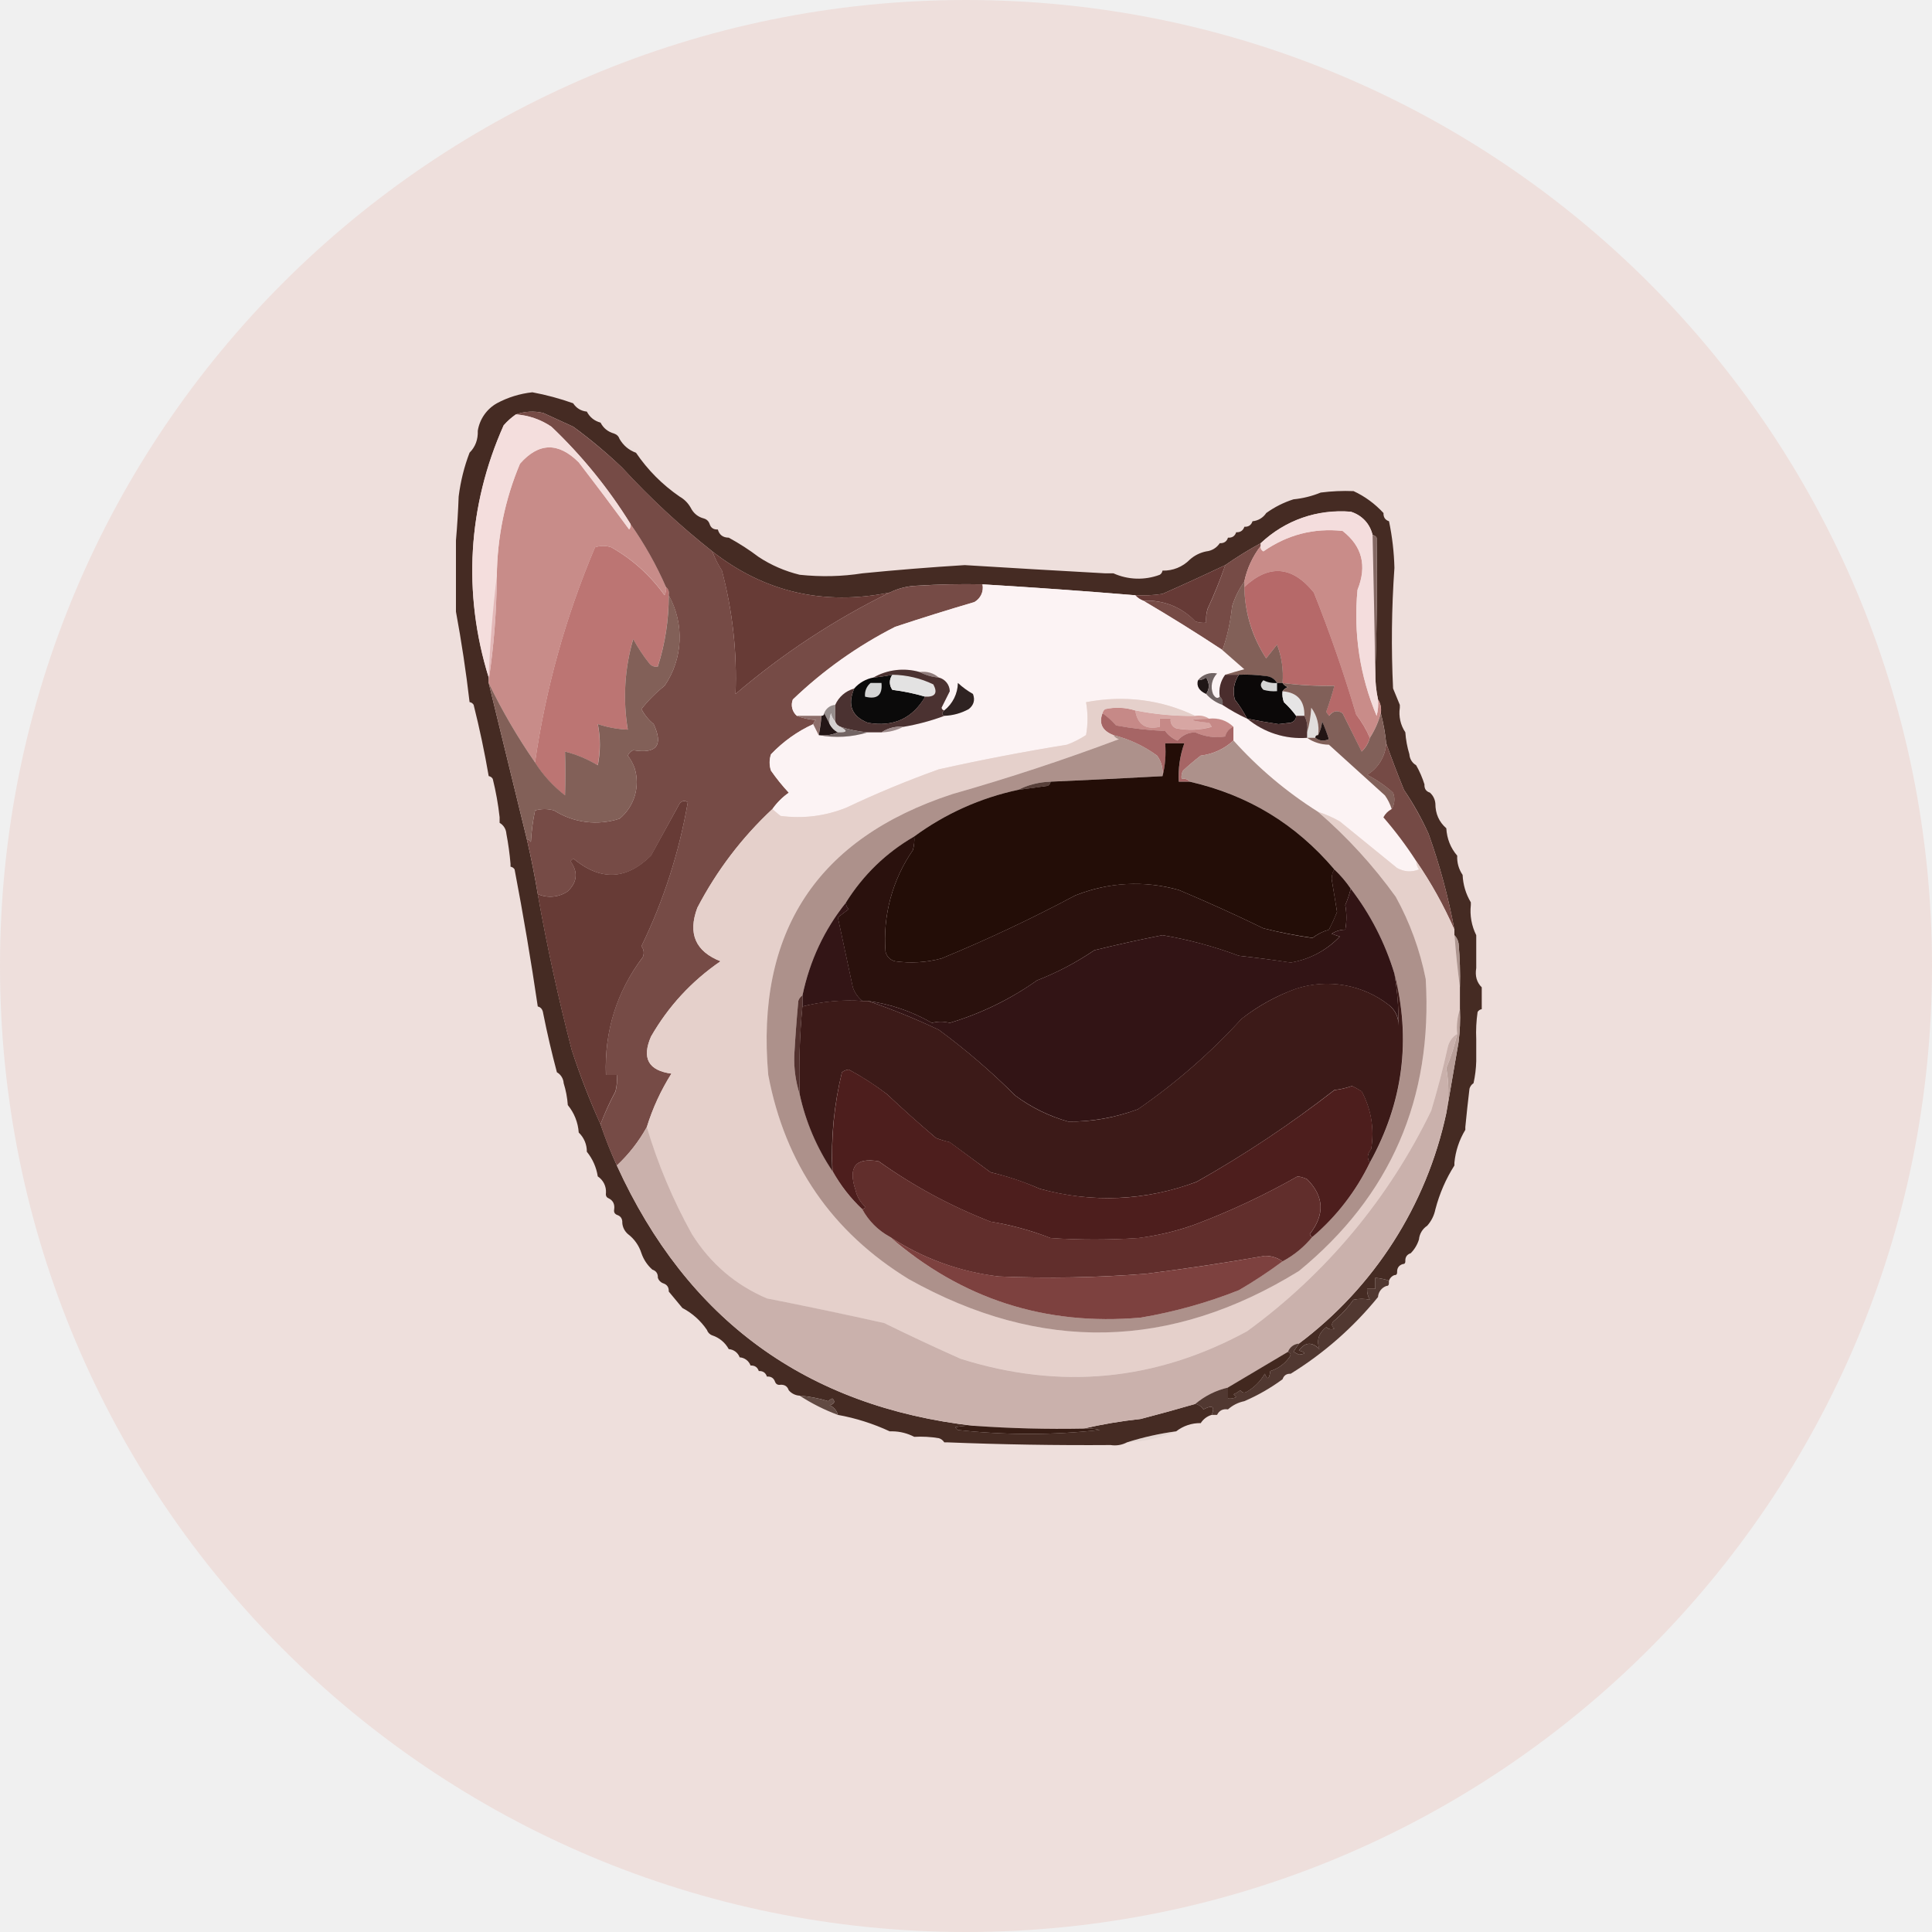
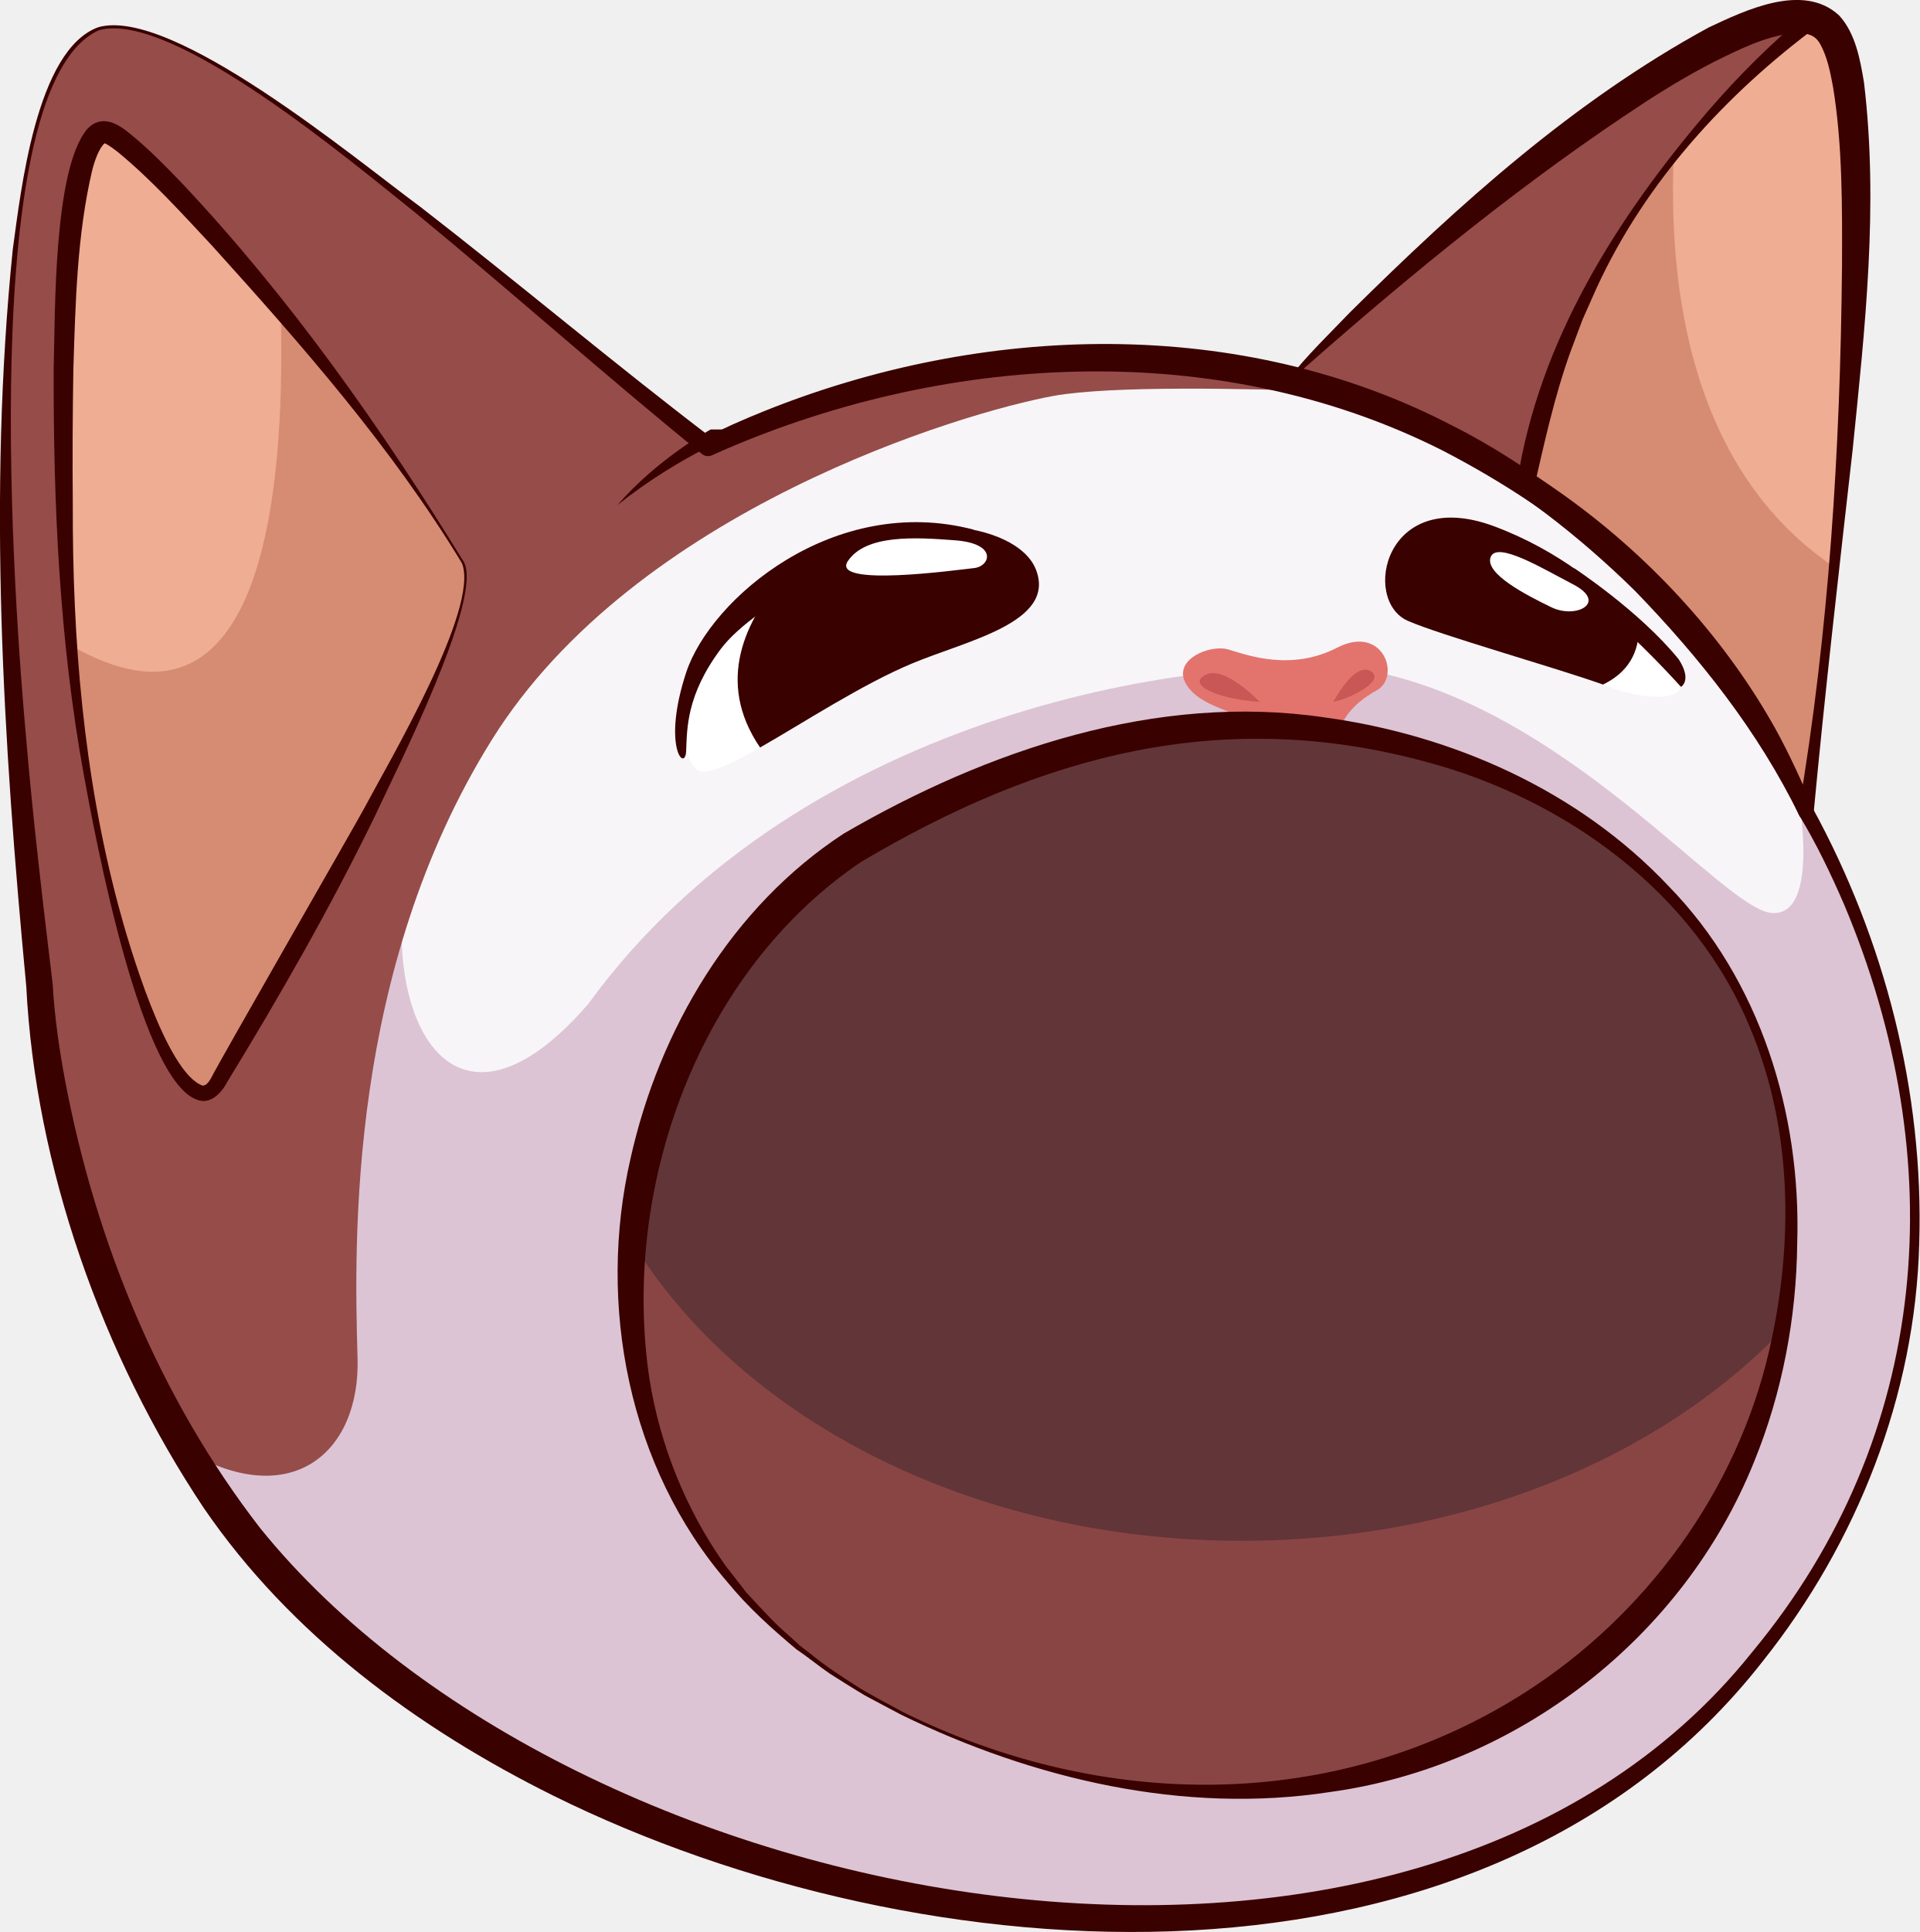
- <svg xmlns="http://www.w3.org/2000/svg" fill="none" viewBox="0 0 20 20">
-   <circle cx="10" cy="10" r="10" fill="#EEDFDC" />
-   <path fill="#BAB1AE" fill-rule="evenodd" d="M6.414 4.545q.11.039.17.142a.3.3 0 0 1-.17-.142" clip-rule="evenodd" opacity=".027" />
-   <path fill="#452B23" fill-rule="evenodd" d="M5.934 4.176q.05.075.141.085.045.087.142.114.044.086.14.113.043.015.057.057.06.102.17.142.183.269.452.454a.3.3 0 0 1 .113.113q.045.09.14.114.043.014.057.057.02.06.085.056.023.084.113.085.165.09.31.2.193.127.424.184.333.035.65-.015a29 29 0 0 1 1.059-.085q.728.045 1.454.085h.085a.63.63 0 0 0 .48.015.06.06 0 0 0 .028-.043.38.38 0 0 0 .283-.114.36.36 0 0 1 .17-.085.19.19 0 0 0 .14-.085q.066.003.085-.057.065.004.085-.056.064.003.085-.057.064.003.084-.057a.19.19 0 0 0 .142-.085 1 1 0 0 1 .282-.142 1 1 0 0 0 .282-.07q.17-.022.34-.015.175.081.31.227-.003.065.057.085.05.239.056.483-.044.624-.014 1.248l.07.17v.029a.36.36 0 0 0 .057.255q.008.116.042.227a.14.14 0 0 0 .07.114 1 1 0 0 1 .086.198q-.004.066.056.085a.17.17 0 0 1 .057.114q0 .157.113.255.01.164.113.284a.32.32 0 0 0 .056.199.6.6 0 0 0 .085.284v.028a.56.56 0 0 0 .056.312v.34q-.021.123.057.2v.226a.06.06 0 0 0-.043.029 1.5 1.5 0 0 0-.014.283v.227a1.2 1.2 0 0 1-.028.227.1.1 0 0 0-.042.057q-.024.2-.043.397v.029a.8.8 0 0 0-.113.34v.029q-.132.207-.197.454a.36.36 0 0 1-.085.17.19.19 0 0 0-.085.142.35.35 0 0 1-.085.142q-.06.02-.056.085 0 .028-.028.028-.06.02-.057.085 0 .03-.028.029a.09.09 0 0 0-.056.057.6.6 0 0 0-.142-.029v.114h-.085a.2.2 0 0 0 .029.113.4.4 0 0 0-.17 0q-.09.127-.211.227-.027.04.014.071-.045.021-.085-.014-.118.092-.07.227-.116-.117-.213.014.11.033 0 .043l-.056-.029.056-.085a4.04 4.04 0 0 0 1.526-2.384l.127-.737a2 2 0 0 0 .014-.34v-.228a4 4 0 0 0-.014-.454.16.16 0 0 0-.043-.085v-.057a6.4 6.4 0 0 0-.268-.993 3 3 0 0 0-.254-.454 11 11 0 0 1-.184-.482 2 2 0 0 0-.056-.312.2.2 0 0 0-.029-.142 1.3 1.3 0 0 1-.028-.284q.025-.696.014-1.39a.06.06 0 0 0-.042-.029.33.33 0 0 0-.226-.241 1.2 1.2 0 0 0-.932.326 4 4 0 0 0-.367.227q-.322.153-.65.298a1.4 1.4 0 0 1-.282.014 67 67 0 0 0-1.582-.113q-.34-.007-.677.014a.7.7 0 0 0-.283.071q-1.026.207-1.836-.426a8 8 0 0 1-.932-.865 5 5 0 0 0-.508-.426l-.31-.142a.5.5 0 0 0-.283.015.7.7 0 0 0-.127.113 3.66 3.66 0 0 0-.155 2.61v.057l.395 1.618q.066.284.113.567.144.813.353 1.618.128.393.297.766.075.221.169.426 1.093 2.4 3.7 2.696a.7.7 0 0 0-.198.014l.028.028q.735.082 1.469 0a.5.5 0 0 0-.17-.014q.288-.067.594-.1.285-.074.564-.156a.13.13 0 0 1 .085.057q.14-.073.085.057a.2.2 0 0 0-.113.085.4.4 0 0 0-.254.085 3 3 0 0 0-.509.114.27.27 0 0 1-.17.028q-.847.006-1.694-.028h-.028a.1.1 0 0 0-.056-.043q-.127-.021-.255-.014a.5.5 0 0 0-.226-.057H9.21a2.2 2.2 0 0 0-.536-.17.15.15 0 0 0-.085-.1q.076-.022.028-.07a.1.1 0 0 0-.042.028 1.4 1.4 0 0 0-.297-.057.16.16 0 0 1-.113-.056q-.02-.06-.084-.057-.042.007-.057-.029-.02-.06-.085-.056-.02-.06-.084-.057-.02-.06-.085-.057a.13.13 0 0 0-.113-.085.13.13 0 0 0-.113-.085.3.3 0 0 0-.17-.142.09.09 0 0 1-.056-.057.7.7 0 0 0-.254-.227l-.141-.17q.003-.065-.057-.085a.09.09 0 0 1-.056-.057q.003-.065-.057-.085a.4.4 0 0 1-.113-.17.4.4 0 0 0-.141-.199.17.17 0 0 1-.057-.113q.004-.066-.056-.085-.036-.016-.028-.057.011-.08-.057-.114-.035-.014-.028-.057a.19.19 0 0 0-.085-.17.53.53 0 0 0-.113-.255.27.27 0 0 0-.084-.199.5.5 0 0 0-.113-.284 1 1 0 0 0-.043-.227.14.14 0 0 0-.07-.113q-.08-.3-.142-.61-.008-.06-.056-.071-.105-.713-.24-1.419a.06.06 0 0 0-.042-.028v-.029a3 3 0 0 0-.043-.312.14.14 0 0 0-.07-.113V8.46a3 3 0 0 0-.071-.397.06.06 0 0 0-.042-.029 10 10 0 0 0-.156-.738.06.06 0 0 0-.042-.028 14 14 0 0 0-.141-.936v-.738q.02-.227.028-.454.03-.238.113-.454.09-.09.085-.227a.4.4 0 0 1 .197-.284 1 1 0 0 1 .368-.114q.215.04.423.114" clip-rule="evenodd" />
-   <path fill="#673B36" fill-rule="evenodd" d="M7.374 5.708q.81.633 1.836.426a7.6 7.6 0 0 0-1.596 1.05 4.3 4.3 0 0 0-.141-1.277 1 1 0 0 1-.099-.199" clip-rule="evenodd" />
-   <path fill="#764B46" fill-rule="evenodd" d="M13.051 5.623v.029a.9.9 0 0 0-.17.369.9.9 0 0 0-.126.255q-.025.243-.1.454-.402-.267-.818-.51a.68.68 0 0 1 .537.212.24.24 0 0 0 .112.014.4.4 0 0 1 .015-.142q.104-.223.183-.454a4 4 0 0 1 .367-.227" clip-rule="evenodd" />
-   <path fill="#BC7573" fill-rule="evenodd" d="M6.894 6.077q.038.03.028.085.002.381-.113.738a.09.09 0 0 1-.085-.028 2 2 0 0 1-.17-.256q-.132.461-.056.937a1.1 1.1 0 0 1-.31-.057q.04.205 0 .426a1.3 1.3 0 0 0-.34-.142q.009.232 0 .454a1.3 1.3 0 0 1-.31-.34 9 9 0 0 1 .621-2.228.26.26 0 0 1 .17 0q.328.187.55.496a.14.14 0 0 0 .015-.085" clip-rule="evenodd" />
-   <path fill="#C98C89" fill-rule="evenodd" d="M14.265 7.24q.04.061.028.143a.9.9 0 0 1-.113.255 1 1 0 0 0-.141-.241 15 15 0 0 0-.438-1.263q-.336-.415-.72-.057v-.056a.9.9 0 0 1 .17-.37q-.006.038.028.057.371-.26.819-.212.305.237.155.61-.065.678.198 1.305a.5.5 0 0 0 .014-.17" clip-rule="evenodd" />
-   <path fill="#BCB4B1" fill-rule="evenodd" d="M7.346 5.425q.064-.003.084.056-.064.003-.084-.056" clip-rule="evenodd" opacity=".039" />
-   <path fill="#B5AAA7" fill-rule="evenodd" d="M7.147 5.254q.096.026.142.114a.21.21 0 0 1-.142-.114" clip-rule="evenodd" opacity=".039" />
-   <path fill="#C88C89" fill-rule="evenodd" d="M6.527 5.425q.216.304.367.652a.14.14 0 0 1-.014.085 1.7 1.7 0 0 0-.55-.496.26.26 0 0 0-.17 0 9 9 0 0 0-.621 2.227 6 6 0 0 1-.48-.823v-.028q.079-.523.084-1.078.007-.61.24-1.164.291-.33.608-.014.265.345.522.695a.07.07 0 0 0 .014-.056" clip-rule="evenodd" />
-   <path fill="#764B46" fill-rule="evenodd" d="M5.34 4.29a.5.5 0 0 1 .283-.015l.31.142q.268.197.51.426.435.473.931.865.039.104.1.199.165.627.14 1.277a7.6 7.6 0 0 1 1.596-1.05.7.7 0 0 1 .282-.07q.339-.022.678-.015a.17.17 0 0 1-.085.184 26 26 0 0 0-.819.256q-.583.297-1.059.752a.15.15 0 0 0 .043.17.7.7 0 0 0 .197.043.06.06 0 0 0-.028.042q-.246.113-.438.312a.26.26 0 0 0 0 .17q.084.12.184.228a.7.7 0 0 0-.17.17 3.8 3.8 0 0 0-.776 1.021q-.15.4.24.554-.45.309-.72.78-.145.336.212.383-.165.261-.255.553-.125.225-.31.398a4 4 0 0 1-.17-.426 3 3 0 0 1 .156-.34.5.5 0 0 0 .014-.17h-.113q-.026-.683.381-1.22a.11.11 0 0 0-.014-.114q.345-.71.48-1.49-.048-.032-.085.014l-.296.54q-.384.379-.805.028l-.028.028q.12.168-.029.312a.32.32 0 0 1-.31.028 9 9 0 0 0-.113-.567.06.06 0 0 1 .042.028q.009-.167.043-.326a.35.35 0 0 1 .197 0 .8.8 0 0 0 .678.085.49.49 0 0 0 .155-.525.5.5 0 0 0-.07-.128.1.1 0 0 1 .056-.056q.364.06.212-.27a.5.5 0 0 1-.127-.156q.105-.134.24-.241a.89.89 0 0 0 .042-.937q.01-.055-.028-.085a3.7 3.7 0 0 0-.367-.652 5 5 0 0 0-.819-1.008.75.75 0 0 0-.367-.127" clip-rule="evenodd" />
-   <path fill="#F4DEDD" fill-rule="evenodd" d="M5.341 4.29q.2.015.367.127.475.454.82 1.008a.07.07 0 0 1-.015.056q-.256-.351-.522-.695-.317-.316-.608.014-.233.554-.24 1.164-.063.522-.084 1.05-.405-1.336.155-2.611a.7.7 0 0 1 .127-.114" clip-rule="evenodd" />
-   <path fill="#663A36" fill-rule="evenodd" d="M12.684 5.85a5 5 0 0 1-.184.454.4.4 0 0 0-.014.142.24.24 0 0 1-.113-.014.68.68 0 0 0-.536-.213.2.2 0 0 1-.085-.057q.143.007.282-.014.328-.145.65-.298" clip-rule="evenodd" />
-   <path fill="#B66969" fill-rule="evenodd" d="M14.18 7.638a.3.3 0 0 1-.085.142l-.197-.397q-.08-.05-.142.028l-.028-.043q.05-.134.085-.27a3.5 3.5 0 0 1-.537-.028.9.9 0 0 0-.056-.397l-.113.142a1.4 1.4 0 0 1-.226-.738q.384-.358.72.057.249.625.438 1.263.088.114.141.241" clip-rule="evenodd" />
-   <path fill="#F4DDDD" fill-rule="evenodd" d="M14.209 5.538q.016.716.028 1.419-.002.144.028.284a.5.5 0 0 1-.014.17 2.7 2.7 0 0 1-.198-1.305q.15-.373-.155-.61-.446-.047-.82.212-.033-.02-.027-.056v-.029q.394-.361.932-.326.18.06.226.241" clip-rule="evenodd" />
-   <path fill="#FCF3F4" fill-rule="evenodd" d="M10.17 6.049q.793.048 1.582.113a.2.2 0 0 0 .085.057q.416.245.819.51.11.1.226.2-.105.027-.198.056a.3.3 0 0 0-.056.227q-.036.035-.07-.028a.2.2 0 0 1 .042-.213.2.2 0 0 0-.198.071q-.026.093.085.142.068.077.169.113.121.083.254.142.27.22.621.199.099.066.226.07l.58.526q.046.067.07.142a.2.2 0 0 0-.085.085q.187.216.34.454 0 .045.027.085a.25.25 0 0 1-.226-.014l-.593-.483a1.2 1.2 0 0 0-.226-.099 4.1 4.1 0 0 1-.875-.738v-.142a.3.3 0 0 0-.254-.085.2.2 0 0 0-.142-.028 1.8 1.8 0 0 0-1.13-.142q.03.173 0 .34a1 1 0 0 1-.197.1q-.667.107-1.327.255-.49.176-.96.398a1.33 1.33 0 0 1-.678.085l-.085-.071a.7.7 0 0 1 .17-.17 2 2 0 0 1-.184-.228.26.26 0 0 1 0-.17q.19-.2.438-.312l.056.114q.255.048.508-.029h.142a.5.5 0 0 0 .226-.057 2.3 2.3 0 0 0 .423-.113.56.56 0 0 0 .254-.071q.078-.063.043-.156a1 1 0 0 1-.156-.114.37.37 0 0 1-.14.284q-.024-.003-.029-.028l.085-.17a.15.15 0 0 0-.113-.142.24.24 0 0 0-.198-.057.62.62 0 0 0-.48.057.35.35 0 0 0-.198.113.3.3 0 0 0-.197.17.13.13 0 0 0-.113.086q0 .027-.029.028H8.25a.15.15 0 0 1-.042-.17q.476-.456 1.059-.752.405-.135.819-.256a.17.17 0 0 0 .085-.184" clip-rule="evenodd" />
-   <path fill="#826058" fill-rule="evenodd" d="M12.881 6.02v.057q.009.404.226.738l.113-.142q.073.192.057.397h-.057a.14.14 0 0 0-.113-.07 1.4 1.4 0 0 0-.282-.015h-.141q.093-.029.197-.057l-.226-.198q.073-.21.1-.454a.9.9 0 0 1 .126-.256" clip-rule="evenodd" />
-   <path fill="#E3B8B8" fill-rule="evenodd" d="M5.143 5.964q-.004.555-.084 1.078v-.028q.02-.528.084-1.05" clip-rule="evenodd" />
-   <path fill="#846863" fill-rule="evenodd" d="M14.209 5.538a.06.06 0 0 1 .042.028q.011.696-.014 1.39-.012-.702-.028-1.418" clip-rule="evenodd" />
-   <path fill="#8F7C7C" fill-rule="evenodd" d="M9.52 6.957q.116-.014.198.057a.5.5 0 0 1-.197-.057" clip-rule="evenodd" />
-   <path fill="#0B0A0A" fill-rule="evenodd" d="M9.238 6.985a.13.13 0 0 0 0 .156q.178.023.34.071-.199.34-.594.27-.25-.098-.141-.355a.35.35 0 0 1 .198-.113 2 2 0 0 0 .197-.029" clip-rule="evenodd" />
-   <path fill="#E3E2E2" fill-rule="evenodd" d="M9.238 6.985q.224.004.424.1.07.134-.085.127a2 2 0 0 0-.339-.07.13.13 0 0 1 0-.157" clip-rule="evenodd" />
-   <path fill="#0B0808" fill-rule="evenodd" d="M12.825 6.985q.142-.006.283.014a.14.14 0 0 1 .112.071h.057q.018.03.056.043a.1.1 0 0 0-.056.043.24.24 0 0 0 .014.113q.072.066.127.142-.002.053-.056.07l-.127.015a6 6 0 0 1-.325-.057 1.3 1.3 0 0 0-.127-.198.31.31 0 0 1 .042-.256" clip-rule="evenodd" />
-   <path fill="#D4D4D4" fill-rule="evenodd" d="M9.012 7.07h.113q.018.189-.17.142a.16.16 0 0 1 .057-.142" clip-rule="evenodd" />
-   <path fill="#1F1616" fill-rule="evenodd" d="M12.486 7.184q-.11-.05-.085-.142a.16.16 0 0 0 .085-.028q.054.09 0 .17" clip-rule="evenodd" />
-   <path fill="#D4D4D4" fill-rule="evenodd" d="M13.22 7.07v.085a.4.4 0 0 1-.141-.014q-.053-.05 0-.099a.26.26 0 0 0 .141.028" clip-rule="evenodd" />
-   <path fill="#E6E5E5" fill-rule="evenodd" d="M13.277 7.156q.23.018.226.255h-.085a1 1 0 0 0-.127-.142.24.24 0 0 1-.014-.113" clip-rule="evenodd" />
-   <path fill="#716464" fill-rule="evenodd" d="M12.627 7.212q.039.03.028.085a.4.4 0 0 1-.169-.113q.056-.08 0-.17a.16.16 0 0 1-.085.028.2.2 0 0 1 .198-.07.2.2 0 0 0-.042.212q.035.063.07.028" clip-rule="evenodd" />
-   <path fill="#2F2322" fill-rule="evenodd" d="M9.775 7.41q-.042-.017 0-.056a.37.37 0 0 0 .141-.284q.072.066.156.114.035.093-.043.156a.56.56 0 0 1-.254.07" clip-rule="evenodd" />
-   <path fill="#4A2D2D" fill-rule="evenodd" d="M12.684 6.985h.14a.31.31 0 0 0-.042.256q.075.095.127.198a2 2 0 0 1-.254-.142q.01-.055-.028-.085a.3.3 0 0 1 .056-.227" clip-rule="evenodd" />
-   <path fill="#826058" fill-rule="evenodd" d="M6.923 6.162a.89.89 0 0 1-.043.937q-.135.108-.24.241.047.09.127.156.151.33-.212.27a.1.1 0 0 0-.056.056q.046.06.07.128a.49.49 0 0 1-.155.525.8.8 0 0 1-.678-.085.35.35 0 0 0-.197 0 2 2 0 0 0-.043.326.06.06 0 0 0-.042-.028L5.059 7.07q.207.43.48.823.124.196.31.34a7 7 0 0 0 0-.453q.178.045.34.142a1.1 1.1 0 0 0 0-.426q.15.05.31.057a2.1 2.1 0 0 1 .056-.937q.075.136.17.256a.09.09 0 0 0 .085.028q.114-.357.113-.738" clip-rule="evenodd" />
-   <path fill="#968D8C" fill-rule="evenodd" d="M8.645 7.297v.17a.16.16 0 0 1-.042-.084.24.24 0 0 0-.014.113l-.057-.113a.13.13 0 0 1 .113-.086" clip-rule="evenodd" />
-   <path fill="#4B3231" fill-rule="evenodd" d="M9.521 6.957a.5.5 0 0 0 .198.057.15.15 0 0 1 .113.142l-.085.17q.005.025.028.028-.042.038 0 .057a2.3 2.3 0 0 1-.423.113.35.35 0 0 0-.226.057h-.142a1.2 1.2 0 0 1-.282-.057.09.09 0 0 1-.056-.056v-.17a.3.3 0 0 1 .197-.17q-.11.256.141.354.396.07.593-.27.156.007.085-.127a1 1 0 0 0-.423-.1 2 2 0 0 1-.198.029.62.62 0 0 1 .48-.057" clip-rule="evenodd" />
-   <path fill="#8D6E6A" fill-rule="evenodd" d="M8.249 7.41h.254a2 2 0 0 1-.028.2l-.057-.114a.06.06 0 0 1 .029-.042.7.7 0 0 1-.198-.043" clip-rule="evenodd" />
-   <path fill="#E1DEDD" fill-rule="evenodd" d="M13.644 7.61q-.028 0-.028.028h-.085V7.58q.034-.12.043-.255a.38.38 0 0 1 .07.284" clip-rule="evenodd" />
-   <path fill="#816059" fill-rule="evenodd" d="M13.277 7.07q.267.036.537.029-.036.135-.085.27l.029.042q.061-.079.14-.028.1.198.198.397a.3.3 0 0 0 .085-.142.9.9 0 0 0 .113-.255q.038.148.056.312a.41.41 0 0 1-.197.326q.144.075.268.184a.19.19 0 0 1-.014.17.5.5 0 0 0-.07-.141l-.58-.525a.4.4 0 0 1-.226-.071h.085q.061.048.142.014a3 3 0 0 0-.071-.184.4.4 0 0 1-.042.142.38.38 0 0 0-.071-.284q-.008.136-.043.255a.27.27 0 0 0-.028-.17q.005-.237-.226-.255a.1.1 0 0 1 .057-.043.1.1 0 0 1-.057-.043" clip-rule="evenodd" />
-   <path fill="#231616" fill-rule="evenodd" d="m8.532 7.383.057.113a.2.2 0 0 0 .084.085.36.36 0 0 1-.197.029q.02-.098.028-.2.028 0 .028-.027" clip-rule="evenodd" />
-   <path fill="#D7A6A3" fill-rule="evenodd" d="M11.752 7.354q.307.062.621.057a.2.2 0 0 1 .142.028q-.339.008 0 .043a.1.1 0 0 1 .028.042.8.8 0 0 1-.367.015.09.09 0 0 1-.057-.1h-.113v.085q-.219.05-.254-.17" clip-rule="evenodd" />
-   <path fill="#D4D0D0" fill-rule="evenodd" d="M8.645 7.468q.015.042.056.056.117.062-.028.057a.2.2 0 0 1-.084-.085.24.24 0 0 1 .014-.113q.009.052.042.085" clip-rule="evenodd" />
-   <path fill="#C68987" fill-rule="evenodd" d="M11.752 7.354q.035.22.254.17V7.44h.113a.09.09 0 0 0 .057.1.8.8 0 0 0 .367-.015.1.1 0 0 0-.028-.042q-.339-.036 0-.043.15-.015.254.085a.14.14 0 0 0-.085.1.54.54 0 0 1-.31-.043.24.24 0 0 0-.184.085.3.3 0 0 1-.127-.099 4 4 0 0 1-.509-.057 1 1 0 0 0-.14-.127.06.06 0 0 1 .027-.043.6.6 0 0 1 .311.014" clip-rule="evenodd" />
-   <path fill="#4C3030" fill-rule="evenodd" d="M13.419 7.41h.084q.041.076.028.171v.057a.87.87 0 0 1-.62-.199q.16.033.324.057l.127-.014q.054-.018.056-.071" clip-rule="evenodd" />
-   <path fill="#9B8989" fill-rule="evenodd" d="M9.35 7.524a.5.5 0 0 1-.225.057.35.35 0 0 1 .226-.057" clip-rule="evenodd" />
-   <path fill="#A66565" fill-rule="evenodd" d="M11.413 7.383q.074.052.141.127.252.046.508.057a.3.3 0 0 0 .128.1.24.24 0 0 1 .183-.086q.15.068.31.043a.14.14 0 0 1 .085-.1v.142a.6.6 0 0 1-.338.156q-.096.074-.184.156a.14.14 0 0 0-.014.086q.054-.01.085.028h-.113a1 1 0 0 1 .056-.397h-.198q.015.178-.028.34a.3.3 0 0 0-.056-.213 1.3 1.3 0 0 0-.452-.212q-.173-.067-.113-.227" clip-rule="evenodd" />
-   <path fill="#726463" fill-rule="evenodd" d="M8.702 7.524q.136.046.282.057-.252.076-.508.029.108.013.197-.029.145.006.029-.057" clip-rule="evenodd" />
-   <path fill="#221514" fill-rule="evenodd" d="M13.616 7.638q0-.028.029-.028a.4.4 0 0 0 .042-.142q.04.091.07.184-.08.034-.14-.014" clip-rule="evenodd" />
-   <path fill="#754A45" fill-rule="evenodd" d="M14.35 7.695q.085.24.184.482.145.217.254.454.174.486.268.993a4.3 4.3 0 0 0-.395-.71 4 4 0 0 0-.34-.453.2.2 0 0 1 .085-.085.19.19 0 0 0 .015-.17 1.3 1.3 0 0 0-.269-.185.41.41 0 0 0 .198-.326" clip-rule="evenodd" />
-   <path fill="#E5D0CB" fill-rule="evenodd" d="M12.373 7.41a3 3 0 0 1-.621-.056.6.6 0 0 0-.311-.014.06.06 0 0 0-.028.043q-.06.16.113.227.017.03.056.042-.849.318-1.723.568-2.104.687-1.906 2.908.26 1.382 1.455 2.114 2.046 1.145 4.038-.085 1.425-1.166 1.313-3.022a3 3 0 0 0-.31-.851 5 5 0 0 0-.805-.88q.117.037.226.1l.593.482q.112.06.226.014a.16.16 0 0 1-.028-.085q.23.335.395.71v.056q.021.276.056.54v.226a.6.6 0 0 0-.028.256.22.22 0 0 0-.099.142q-.072.33-.17.652a6.1 6.1 0 0 1-1.905 2.284q-1.417.771-2.966.284-.4-.176-.79-.369-.607-.133-1.215-.255a1.67 1.67 0 0 1-.777-.667 5.4 5.4 0 0 1-.466-1.107q.09-.291.254-.553-.357-.048-.211-.383.27-.471.72-.78-.39-.153-.24-.554.303-.58.776-1.021.04.035.085.07.35.046.678-.084.471-.223.96-.398.66-.147 1.328-.255a1 1 0 0 0 .197-.1q.03-.167 0-.34.6-.111 1.13.142" clip-rule="evenodd" />
-   <path fill="#673B36" fill-rule="evenodd" d="M6.216 11.639a8 8 0 0 1-.297-.766 21 21 0 0 1-.353-1.618.32.32 0 0 0 .311-.028q.15-.144.028-.312l.029-.028q.42.35.804-.029l.297-.539q.036-.045.085-.014-.135.78-.48 1.49a.11.11 0 0 1 .014.113q-.405.538-.382 1.22h.113a.5.5 0 0 1-.014.17q-.09.168-.155.341" clip-rule="evenodd" />
-   <path fill="#AD918B" fill-rule="evenodd" d="M11.526 7.61q.246.06.452.212a.3.3 0 0 1 .056.213q-.573.03-1.158.057a.8.8 0 0 0-.338.085 2.8 2.8 0 0 0-1.074.482q-.435.254-.706.682a2.3 2.3 0 0 0-.451.964.1.1 0 0 0-.043.057q-.026.283-.042.568-.004.208.056.397.096.43.34.794.122.225.31.398.099.184.282.284 1.116.966 2.598.837.526-.09 1.017-.284.236-.14.452-.298.18-.098.31-.255.378-.322.594-.767.518-.932.254-1.958a2.8 2.8 0 0 0-.452-.88 1.3 1.3 0 0 0-.17-.198 2.7 2.7 0 0 0-1.496-.908q-.03-.039-.085-.028a.14.14 0 0 1 .014-.086q.088-.082.184-.156a.6.6 0 0 0 .339-.156q.383.427.875.738.454.392.805.88.22.4.31.851.111 1.856-1.312 3.022-1.992 1.23-4.039.085-1.194-.732-1.455-2.114-.197-2.22 1.907-2.908a22 22 0 0 0 1.723-.568.1.1 0 0 1-.057-.042" clip-rule="evenodd" />
-   <path fill="#573F39" fill-rule="evenodd" d="M10.876 8.092a.06.06 0 0 1-.028.043q-.156.023-.31.042a.8.8 0 0 1 .338-.085" clip-rule="evenodd" />
-   <path fill="#230D07" fill-rule="evenodd" d="M12.316 8.092q.9.204 1.497.908a.2.2 0 0 0-.028.1q.031.18.056.34a2 2 0 0 1-.084.184.5.5 0 0 0-.17.085 5 5 0 0 1-.508-.099q-.432-.21-.876-.397a1.66 1.66 0 0 0-1.073.057q-.675.36-1.384.652a1.2 1.2 0 0 1-.48.029.13.13 0 0 1-.099-.1 1.62 1.62 0 0 1 .283-1.05.4.4 0 0 0 .014-.142 2.8 2.8 0 0 1 1.073-.482l.31-.042a.06.06 0 0 0 .029-.043q.585-.026 1.158-.057.042-.162.028-.34h.198a1 1 0 0 0-.057.397z" clip-rule="evenodd" />
-   <path fill="#2A110D" fill-rule="evenodd" d="M9.464 8.66a.4.4 0 0 1-.014.141 1.62 1.62 0 0 0-.283 1.05.13.13 0 0 0 .099.1q.243.034.48-.029.708-.292 1.384-.652.528-.208 1.073-.057.444.187.876.397.26.066.508.1a.5.5 0 0 1 .17-.086q.046-.09.084-.184l-.056-.34q0-.06.028-.1.095.09.17.199a1 1 0 0 1-.057.17.7.7 0 0 1 0 .255.25.25 0 0 0-.141.043l.084.028a.9.9 0 0 1-.508.27 13 13 0 0 0-.537-.071 4.3 4.3 0 0 0-.79-.213q-.352.069-.706.156-.278.189-.593.312a3.1 3.1 0 0 1-.904.44.35.35 0 0 0-.184 0 1.8 1.8 0 0 0-.663-.227h-.057a.3.3 0 0 1-.099-.142l-.155-.723.113-.086a.08.08 0 0 1-.028-.07q.27-.429.706-.682" clip-rule="evenodd" />
-   <path fill="#321415" fill-rule="evenodd" d="M13.983 9.199q.305.398.452.88.046.268.042.538a.25.25 0 0 0-.098-.212 1.04 1.04 0 0 0-.96-.17 2 2 0 0 0-.566.312 6.3 6.3 0 0 1-1.073.936q-.355.13-.72.128a1.7 1.7 0 0 1-.55-.27 7 7 0 0 0-.791-.68 7 7 0 0 0-.735-.299q.355.049.664.227a.35.35 0 0 1 .184 0q.486-.145.903-.44.315-.123.594-.312.354-.087.705-.156.408.069.791.213.27.03.537.07a.9.9 0 0 0 .508-.269l-.084-.028a.25.25 0 0 1 .14-.043.7.7 0 0 0 0-.255 1 1 0 0 0 .057-.17" clip-rule="evenodd" />
-   <path fill="#331516" fill-rule="evenodd" d="M8.759 9.34a.08.08 0 0 0 .028.071l-.113.086.155.723a.3.3 0 0 0 .099.142 2 2 0 0 0-.621.057v-.114q.113-.54.452-.964" clip-rule="evenodd" />
-   <path fill="#AE9690" fill-rule="evenodd" d="M15.057 9.681q.032.033.042.085.021.227.014.454a9 9 0 0 1-.056-.539" clip-rule="evenodd" />
-   <path fill="#3C1A18" fill-rule="evenodd" d="M14.435 10.078q.262 1.026-.255 1.958-.047-.067.014-.142a.93.93 0 0 0-.098-.595 1 1 0 0 0-.1-.057.8.8 0 0 1-.183.042q-.68.53-1.426.95a2.6 2.6 0 0 1-1.624.072 3 3 0 0 0-.508-.17l-.424-.312a1 1 0 0 1-.141-.043 13 13 0 0 1-.508-.454 3 3 0 0 0-.396-.255.14.14 0 0 0-.07.028 3.6 3.6 0 0 0-.1 1.021 2.3 2.3 0 0 1-.338-.794q-.014-.462.028-.908.312-.08.621-.057h.057q.374.128.734.298.42.309.791.681.25.186.55.27.366.004.72-.128.589-.406 1.074-.937.258-.2.565-.312a1.04 1.04 0 0 1 .96.17q.1.081.099.213.003-.27-.042-.539" clip-rule="evenodd" />
-   <path fill="#53322F" fill-rule="evenodd" d="M8.307 10.305v.114q-.042.446-.029.908a1.2 1.2 0 0 1-.056-.397q.016-.285.042-.568a.1.1 0 0 1 .043-.057" clip-rule="evenodd" />
-   <path fill="#B89F99" fill-rule="evenodd" d="M15.113 10.447q.007.172-.014.34l-.127.738a1.3 1.3 0 0 0 0-.468q.072-.172.113-.354a.6.6 0 0 1 .028-.256" clip-rule="evenodd" />
-   <path fill="#4D1E1D" fill-rule="evenodd" d="M14.18 12.036a2.35 2.35 0 0 1-.592.767q-.024-.003-.028-.029.235-.302-.029-.567a.3.3 0 0 0-.099-.029 7.5 7.5 0 0 1-1.059.497q-.285.103-.593.142a7 7 0 0 1-.903 0 3 3 0 0 0-.622-.17 5.3 5.3 0 0 1-1.158-.625q-.36-.063-.24.298a.32.32 0 0 0 .099.17q-.005.027-.028.029a1.6 1.6 0 0 1-.31-.398 3.6 3.6 0 0 1 .098-1.021.14.14 0 0 1 .07-.028q.21.112.396.255.25.234.508.454a1 1 0 0 0 .142.042l.423.313q.262.06.508.17.825.225 1.624-.071.746-.422 1.427-.95a.8.8 0 0 0 .183-.043 1 1 0 0 1 .1.056q.149.282.098.597-.062.074-.014.141" clip-rule="evenodd" />
-   <path fill="#CAB1AC" fill-rule="evenodd" d="M15.084 10.703q-.04.182-.113.354.044.234 0 .468a4.04 4.04 0 0 1-1.525 2.384.13.13 0 0 0-.113.085l-.621.37a.8.8 0 0 0-.339.17q-.28.081-.565.155a5 5 0 0 0-.593.1 12 12 0 0 1-1.13-.029q-2.605-.295-3.7-2.695.186-.173.311-.398.171.576.466 1.107.286.457.777.667.609.12 1.214.255.393.193.791.37 1.549.487 2.966-.285a6.1 6.1 0 0 0 1.906-2.284 9 9 0 0 0 .17-.652.22.22 0 0 1 .098-.142" clip-rule="evenodd" />
-   <path fill="#612E2C" fill-rule="evenodd" d="M13.587 12.803q-.13.158-.31.255a.3.3 0 0 0-.184-.057q-.612.107-1.229.185-.762.06-1.525.028a2.6 2.6 0 0 1-1.13-.412.7.7 0 0 1-.282-.283q.023-.002.028-.029a.32.32 0 0 1-.099-.17q-.12-.36.24-.298.542.384 1.158.624.322.054.622.17.45.03.903 0 .308-.037.594-.141a7.5 7.5 0 0 0 1.059-.497.3.3 0 0 1 .098.029q.265.264.029.567.005.026.028.029" clip-rule="evenodd" />
-   <path fill="#7D413F" fill-rule="evenodd" d="M9.21 12.803q.513.335 1.13.411.763.033 1.525-.028.616-.077 1.228-.185.104 0 .184.057a5 5 0 0 1-.452.298q-.492.195-1.017.284-1.482.13-2.598-.838" clip-rule="evenodd" />
-   <path fill="#BFB6B3" fill-rule="evenodd" d="M6.753 13.143q.06.02.057.085-.06-.02-.057-.085" clip-rule="evenodd" opacity=".055" />
-   <path fill="#C0B9B5" fill-rule="evenodd" d="M6.865 13.285q.06.02.057.085-.06-.02-.057-.085" clip-rule="evenodd" opacity=".027" />
-   <path fill="#513831" fill-rule="evenodd" d="M14.378 13.257v.028q0 .028-.028.028a.13.13 0 0 0-.085.114 3.6 3.6 0 0 1-.904.794q-.064-.003-.084.057a2 2 0 0 1-.396.227.36.36 0 0 0-.169.085q-.079-.012-.113.057h-.056q.055-.13-.085-.057a.13.13 0 0 0-.085-.056.8.8 0 0 1 .339-.17v.113q.045.006.085-.014l-.029-.029a.3.3 0 0 0 .071-.042q.03.04.07.014a.5.5 0 0 0 .184-.185q.042.101.057-.028a.37.37 0 0 0 .197-.142q.03-.04-.014-.057a.13.13 0 0 1 .113-.085l-.056.085.056.029q.11-.01 0-.043.097-.13.212-.014-.047-.134.07-.227.041.035.085.014-.04-.03-.014-.07.122-.1.212-.228a.4.4 0 0 1 .17 0 .2.2 0 0 1-.029-.113h.085v-.114a.6.6 0 0 1 .141.029" clip-rule="evenodd" />
-   <path fill="#42281F" fill-rule="evenodd" d="M13.333 13.994q.045.017.014.057a.37.37 0 0 1-.197.142q-.016.13-.057.028a.5.5 0 0 1-.183.185q-.04.026-.071-.014a.3.3 0 0 1-.07.042l.028.029a.14.14 0 0 1-.085.014v-.114z" clip-rule="evenodd" />
-   <path fill="#614A43" fill-rule="evenodd" d="M8.278 14.448q.152.013.297.057a.1.1 0 0 1 .042-.028q.047.048-.028.07a.15.15 0 0 1 .085.1 2 2 0 0 1-.396-.199" clip-rule="evenodd" />
-   <path fill="#371D15" fill-rule="evenodd" d="M10.085 14.76q.564.04 1.13.029a.5.5 0 0 1 .17.014q-.735.082-1.47 0l-.027-.028a.7.7 0 0 1 .197-.015" clip-rule="evenodd" />
-   <path fill="#AFA4A1" fill-rule="evenodd" d="M12.175 14.817q-.24.102-.508.114.244-.077.508-.114" clip-rule="evenodd" opacity=".145" />
+ <svg xmlns="http://www.w3.org/2000/svg" viewBox="0 0 994.3 1000.5">
+   <path fill="#f7f5f8" d="m27.4 444.9 471.8-254 124.2-2.5S753.1 204.2 856.1 305c.1.1.2.1.2.2 28.2 27.7 54.4 62.5 75.1 106.3 1.4 2.9 2.8 5.9 4.1 8.9 0 0 151.2 244-41.3 456.4-192.5 212.3-651.4 110.6-789.3-112.5-1-1.5-2-3.1-3-4.7-21.2-34.1-37-67.9-48.6-99.2-14.7-39.6-22.9-75.1-27.4-101.6-5.1-30.3 1.6-113.9 1.5-113.9" />
+   <path fill="#dcc4d4" d="M218.8 420.3c-31.3 88.9 7.8 189.9 85.9 99.6 111.2-153 321.4-183.3 405.1-172.5 102.5 19.8 182.5 123.4 207.9 125.4s13.7-61.3 13.7-61.3c1.4 2.9 2.8 5.9 4.1 8.9 0 0 151.2 244-41.3 456.4C701.7 1089.1 242.8 987.4 105 764.2c-1-1.5-2-3.1-3-4.7-21.2-34.1-37-67.9-48.6-99.2 53.4-88.2 190.5-311.8 165.4-240" />
+   <path fill="#efad93" d="M680.7 183.7c49.4-48.5 129.9-117.2 190.6-152.4 29.2-17 53.8-26.2 68.1-21.7 2.8.8 5.1 2.2 7.1 4.1 23.7 23.2 14.4 169.4 3.6 279.9-7 70.6-14.6 126.7-14.6 126.7-15.5-33.2-32-65.7-81.8-118-20.7-20.3-41.8-37.4-63.2-51.7-36-24-72.5-40.1-108.3-50.3-4.8-1.4-9.6-2.6-14.4-3.8 4-4 8.3-8.3 12.9-12.8" />
+   <path fill="#d68c72" d="M871.3 31.4c-10.1 73.5-12.2 200.9 78.8 262.3-7 70.6-14.6 126.7-14.6 126.7-15.5-33.2-32-65.7-81.8-118-20.7-20.3-41.8-37.4-63.2-51.7-36-24-72.5-40.1-108.3-50.3l-1.6-16.6c49.5-48.6 130-117.2 190.7-152.4" />
+   <path fill="#964c49" d="M51.1 14.9C100.8-.9 264.3 151.4 366.8 231.4c0 0 141.2-74 301.1-34.9q11.25 2.7 22.8 6.3c-46.6-1.7-115.4-3.1-144.9 2.2-46.8 8.5-216.8 59-291.1 178.2-74.3 119.1-71.3 258.8-69.5 320.2 1.4 48.9-34.4 79.5-88.3 48-44.5-74.3-63.2-146.8-71-192.6-1.1-10.1-2.2-20.5-3.5-31-.8-6-1.4-12-2.1-17.9-32.6-286.5-17.8-479.6 30.8-495" />
+   <path fill="#964c49" d="M939.4 9.6c-41.2 32.2-128.1 113.5-148.9 241-40.8-27.2-82.3-44.2-122.7-54.1C736 126.7 892.6-5 939.4 9.6" />
+   <path fill="#3a0101" d="M667.3 196.7c18-21.7 38.7-41.3 59-60.8 30.9-28.7 63.1-56.1 97.5-80.5 23.1-16.3 47-31.5 73.2-42.8 13.8-5.3 28.2-11.2 43.7-6.9 3.2.8 4.1 5.5 1.3 7.4-48 35.5-89.8 81.2-115 136l-7.3 16.4-6.3 16.8c-8.3 23.1-13.5 47.2-19 71-1.4 2.2-4.4 2.7-6.5 1.3-9.3-6.2-18.7-12.1-28.3-17.7-29-16.9-60.5-29.6-92.3-40.2m1-.3c33.5 5.2 65.5 17.4 95.4 33 10 5.2 19.8 11.1 29.3 17.3l-7.2 3.2c11.1-73.1 51.8-137.4 99-192.5 15.9-18.4 33.2-35.6 52-51.1l1.3 7.4c-34.7-7-111.7 54.4-141.3 75.9-41.4 31.8-81.9 65.4-120.8 100.3-2.2 1.9-5.3 4.8-7.7 6.5" />
+   <path fill="#3a0101" d="M667 196.8c9.8-12.7 21.5-23.8 32.5-35.3 56.3-55.7 115.3-109 185.4-147.2C903.6 5.5 934-9.3 952.6 8c8.6 9.3 11 23.4 12.9 34.8 7.6 63.5.5 127.1-5.9 190.2-7.1 62.7-14.3 125.2-20.2 188-.1 1.2-.9 2.5-2.1 3.1-1.9 1-4.3.2-5.3-1.7-21.3-43.7-51.6-81.8-85.2-116.5-29-28.5-61.5-53.6-97.1-73.3-26-14.9-54.6-26-82.7-35.8m1.6-.5c102.9 16.6 200.3 90.3 251 181.1 7.4 13.4 13.7 27.4 19.6 41.3l-7.6 1.2c15.8-93 21.6-187.6 22.5-281.8.1-30.9.3-62.6-4.6-92.8-1.5-8.2-3.1-16-6.7-22.5-2.2-3.9-5.1-5.3-10-5.6-13.2-.3-28 6.5-40.3 12.5-13.6 6.6-26.9 14.5-39.9 22.9-62 40.5-119.8 87.7-175.4 136.6-2.3 2.1-6.1 5.5-8.6 7.1m-300.5 26.1s-27.7 15.2-48.3 39.2c32.8-26.4 66.9-39.2 66.9-39.2z" />
+   <path fill="#3a0101" d="M51.4 15.6C-13.1 43.9 7.5 316.1 13.6 383c3.6 42.3 8.6 84.5 13.7 126.7.9 16.6 3.4 33.8 6.5 50.3 15.8 83.2 49 164.3 101 231.4 162.6 201.4 596.3 285.2 772.8 64.1 93.2-112.3 103.3-255.1 47.5-387.3-6.8-15.7-14.3-31.3-23-45.7-9.8-21.3-21.3-41.7-34.7-60.8-39.4-54.7-87.9-96.2-150.6-128.6-117.3-59-260-50.3-377.9 2.6-1.6.8-3.7.7-5.2-.5-50.3-40.8-98.5-83.9-148.5-125C183.7 85.2 89.5 5.3 51.4 15.6m-.5-1.5c38.2-10.9 133.1 68.2 166.8 93 51.1 39.6 100.6 81.4 152 120.5l-5.2-.5c10.1-5.3 20.2-9.7 30.6-13.9 113.6-45.9 247.7-50.1 357.9 7.6 38.5 19.3 80 51.8 106.2 79.6 28.3 26.3 63.5 77.6 79.6 117.9 37.5 68.6 57.7 147.2 55.3 225.5-2 78.7-32.2 155.1-80.9 216.3-144.1 184.7-435.8 164.2-626.6 69.8-70.3-34.9-136.1-83.3-181-148.9-52.9-79.3-87.3-177.1-92-270.3-12-126.6-19.9-254.6-7-381.4C10.8 98.9 18.7 25.8 50.9 14.1" />
+   <path fill="#efad93" d="M56.5 68.9c10.8 4.5 48 42.6 88.9 92 33.1 40 68.6 87.5 94.4 130.5C256.3 318.9 134.9 522 113 560.3c-20.1 35.1-64.5-92-76.1-226-1.1-12-1.8-23.9-2.3-35.9-5.8-146.1 2.3-237.6 21.9-229.5" />
+   <path fill="#894544" d="M327.6 643.2c7.1-85.1 52.7-166.4 117.6-206.6 75-42 139.1-61.4 202.6-61.1 15.2.1 30.5 1.3 45.8 3.6 15 2.3 30.1 5.6 45.5 9.9 66 18.5 208.6 88.2 186.5 282.8-.7 5.8-1.5 11.5-2.5 17.2C891 873.9 688.2 995.2 467.4 887.4 358 834 319.8 736.3 327.6 643.2" />
+   <path fill="#e3746d" d="M636.5 336.4c9.7 2.9 32.2 11.3 56.1-1s33.2 15.1 20.5 22.1c-14.4 7.9-18.4 17-19.6 21.7-15.3-2.3-30.5-3.5-45.8-3.6-4.1-7.4-25.4-8.4-33.2-21.1-7.8-12.8 12.3-21.1 22-18.1" />
+   <path fill="#fff" d="M386.7 314c6.2-5.8 12.6-10.9 19.1-15.3 58-40 121.3-28.3 130.8-3.7 10.6 27.3-35.8 36.7-64.2 48.6-25.9 10.8-56.1 30.6-78.7 43.5-16.6 9.5-29.3 15.3-33.1 11.1-9.1-9.9-18.1-43.3 26.1-84.2m387.1-41.5c33.4 12.4 58.6 33.3 75 50.7 11.4 12.1 18.4 22.5 20.9 27.2 6.1 11.4-12.7 14-36.2 5.3-1-.4-2.1-.8-3.2-1.2-25.3-9-84.3-25.6-101.1-33-24.1-10.6-12-70 44.6-49" />
+   <path fill="#3a0101" d="M405.8 298.7c58-40 121.3-28.3 130.8-3.7 10.6 27.3-35.8 36.7-64.2 48.6-25.9 10.8-56.1 30.6-78.7 43.5-23.4-34.2-7.4-66.3 12.1-88.4m368-26.2c33.4 12.4 58.6 33.3 75 50.7.6 10.9-2.7 23.7-18.5 31.3-25.3-9-84.3-25.6-101.1-33-24.1-10.6-12-70 44.6-49" />
+   <path fill="#3a0101" d="M504.4 274.3c-72.3-19-136.4 35.7-149 74s-.5 51.9 0 40.6 0-28.9 18-52.9c18.1-24 76-50.5 76-50.5s27.7 7 55-11.2m365.1 67.1c-20.4-25.1-54.2-47.2-54.2-47.2s5.1 17 18.1 25.7c13 8.8 37.3 35.8 37.3 35.8s5.9-3.3-1.2-14.3" />
+   <path fill="#fff" d="M504.4 294.2c-8.5.9-74.6 10.1-65.2-3.7s34.7-12.3 55.5-10.7c22.4 1.7 18.2 13.6 9.7 14.4m299.2 20.3c-12.8-6.2-34.7-17.4-31.5-26s27.8 6.4 42.5 14c18.5 9.5 1.8 18.2-11 12" />
+   <path fill="#623538" d="M445.2 436.6c75-42 139.1-61.4 202.6-61.1 15.2.1 30.5 1.3 45.8 3.6 15 2.3 30.1 5.6 45.5 9.9 66 18.5 208.6 88.2 186.5 282.7-.7 5.8-1.5 11.5-2.5 17.2-63.6 66.2-165.3 109.1-280.1 109-139.3 0-259.6-63.2-315.5-154.7 7.1-85.1 52.7-166.4 117.7-206.6" />
+   <path fill="#3a0101" d="M467 888.1c-4.1-2.1-15-8-19-10.1-4.3-2.5-13.8-8.5-18.2-11.3-5.7-3.9-11.5-8.7-17.3-12.6-12.8-10.7-25.3-22-35.9-35-51-59.2-67.4-143.5-50-219.2 14.9-66.8 52.5-130.4 110.4-168.2 74.4-43.3 162.1-73 249-60.2 66.6 9.1 131.6 37.9 178.2 87.3 47.5 48.6 68.8 117.8 66.7 185-.4 38.6-7.7 77.3-22.3 113.1C871.9 848.2 785.9 914.7 689 928c-75.8 11.7-153.7-6.7-222-39.9m.7-1.5c103.1 51 224 52.6 322.3-10.2 62.5-40 109.6-104.2 126.4-177.1 12.6-54.7 12.2-114.2-9.7-166.5C878 462.3 811 414 739.3 394.7 633 365.6 539 391.2 446.1 446.3 361.9 503 321.5 614.9 336.4 714.1c5.5 34.6 19.1 68.2 39.4 96.7 3.2 4 7.6 9.9 10.8 13.9 6.6 7.1 14.9 16.4 22.4 22.6l5.2 4.8 5.6 4.3c6.3 5.3 16.2 11.9 23.2 16.3 6.7 4.5 17.6 9.9 24.7 13.9" />
+   <path fill="#c95755" d="M624.5 349.4c9.9-5 28 14.1 28 14.1-22.5-1.6-38-9-28-14.1m85.2-2c-8.3-4.5-19.1 16.1-19.1 16.1 10.6-2.3 27.4-11.6 19.1-16.1" />
+   <path fill="#d68c72" d="M145.4 160.9c33.1 40 68.6 87.5 94.4 130.5 16.5 27.5-104.9 230.6-126.9 268.9-20.1 35.1-64.5-92-76.1-226 97.6 56 111.3-73.1 108.6-173.4" />
+   <path fill="#3a0101" d="M239.3 291.7C203 231.8 156.6 179 109.9 127.3 94.3 110.6 78.5 93.1 61 78.7c-2.4-1.8-4.8-3.7-6.8-4.5-2.9 2.5-5.2 9.1-6.4 13.8-7.9 33.4-8.7 68.6-9.8 103.1-.4 23.2-.5 46.6-.3 69.9-.2 70 5.5 140.1 23.6 207.9 5.3 20 24.9 86.9 43.7 93.3 1.6-.1 2.6-1.2 3.6-2.7l.9-1.5c3.4-7.1 73.1-128.3 78.8-138.8 12.8-24.1 60.2-104.1 51-127.5m1-.6c10.1 18.9-35.6 108.8-46 131.3-23 47.3-49.2 93.1-76.6 137.9-2 4.1-7.1 10.6-13.3 9.8-30.8-4.3-55.4-138.4-61-168.9C30.8 332 27.6 261.4 27.8 191.1c.8-28.9-.2-103.5 17.4-124.3 7.7-8.1 16.3-2.5 22.8 3 9.4 7.7 17.6 16.1 25.8 24.6 56.2 59.6 103.7 127 146.5 196.7" />
</svg>
